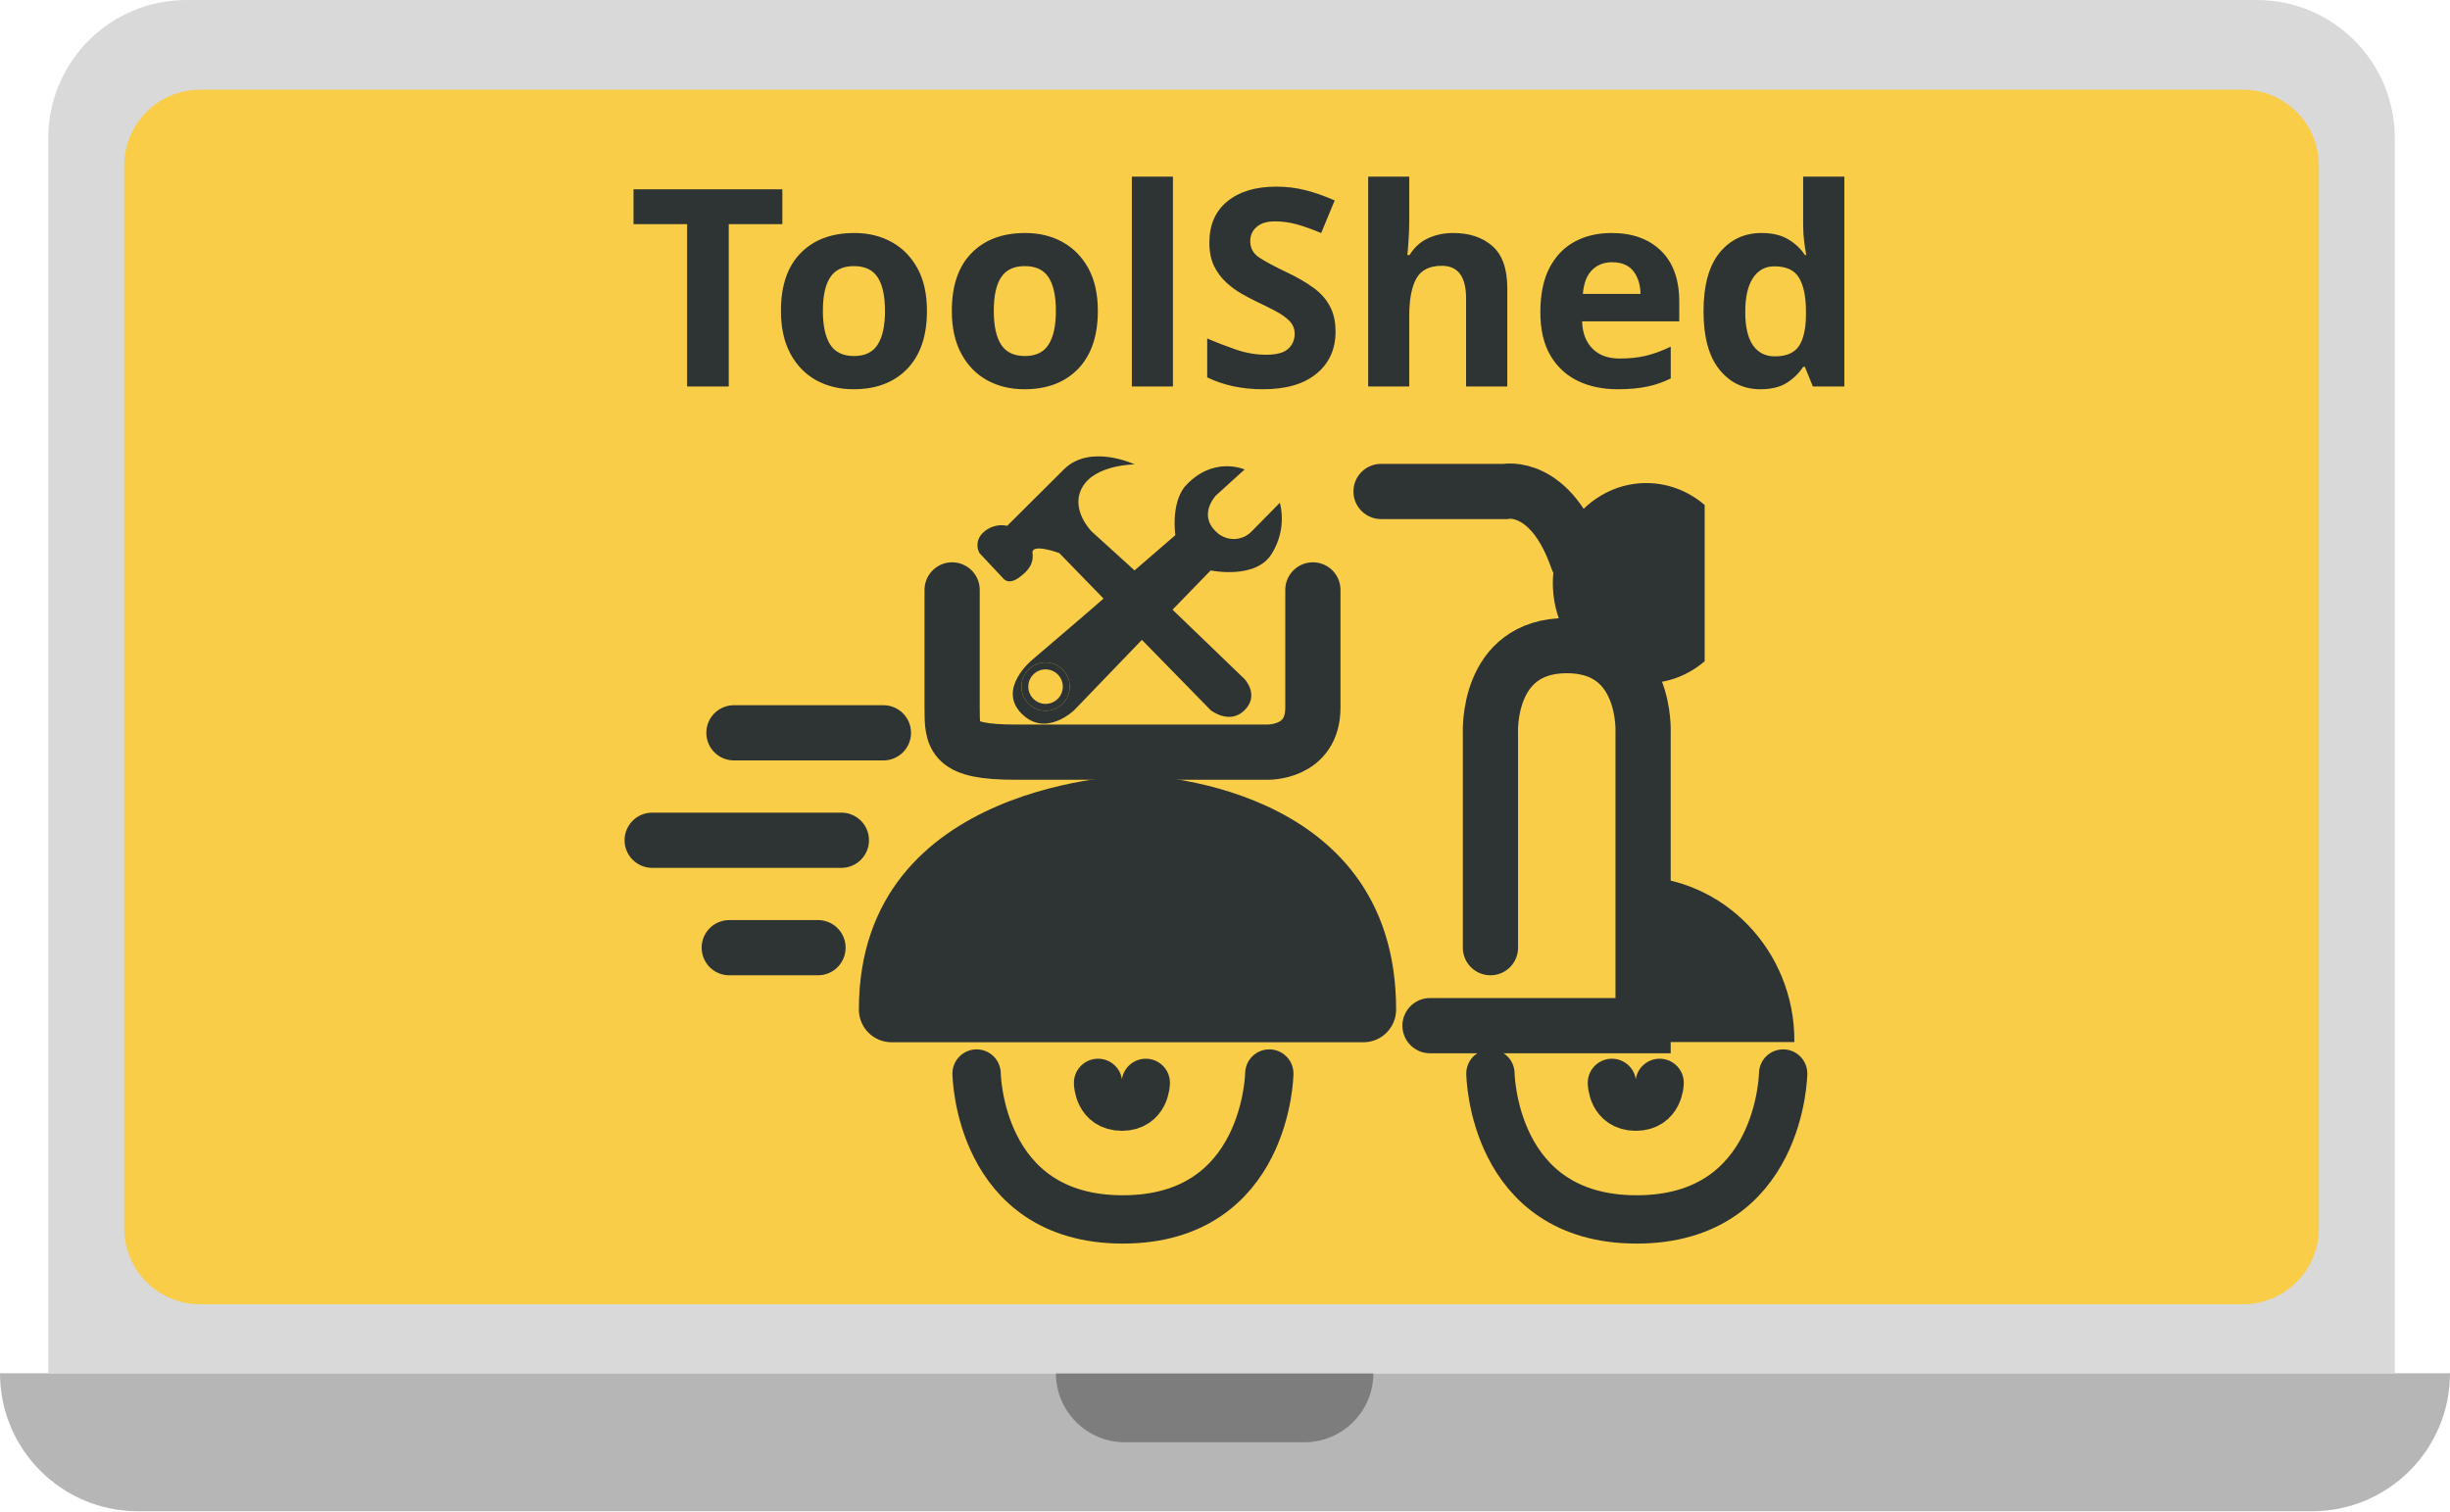
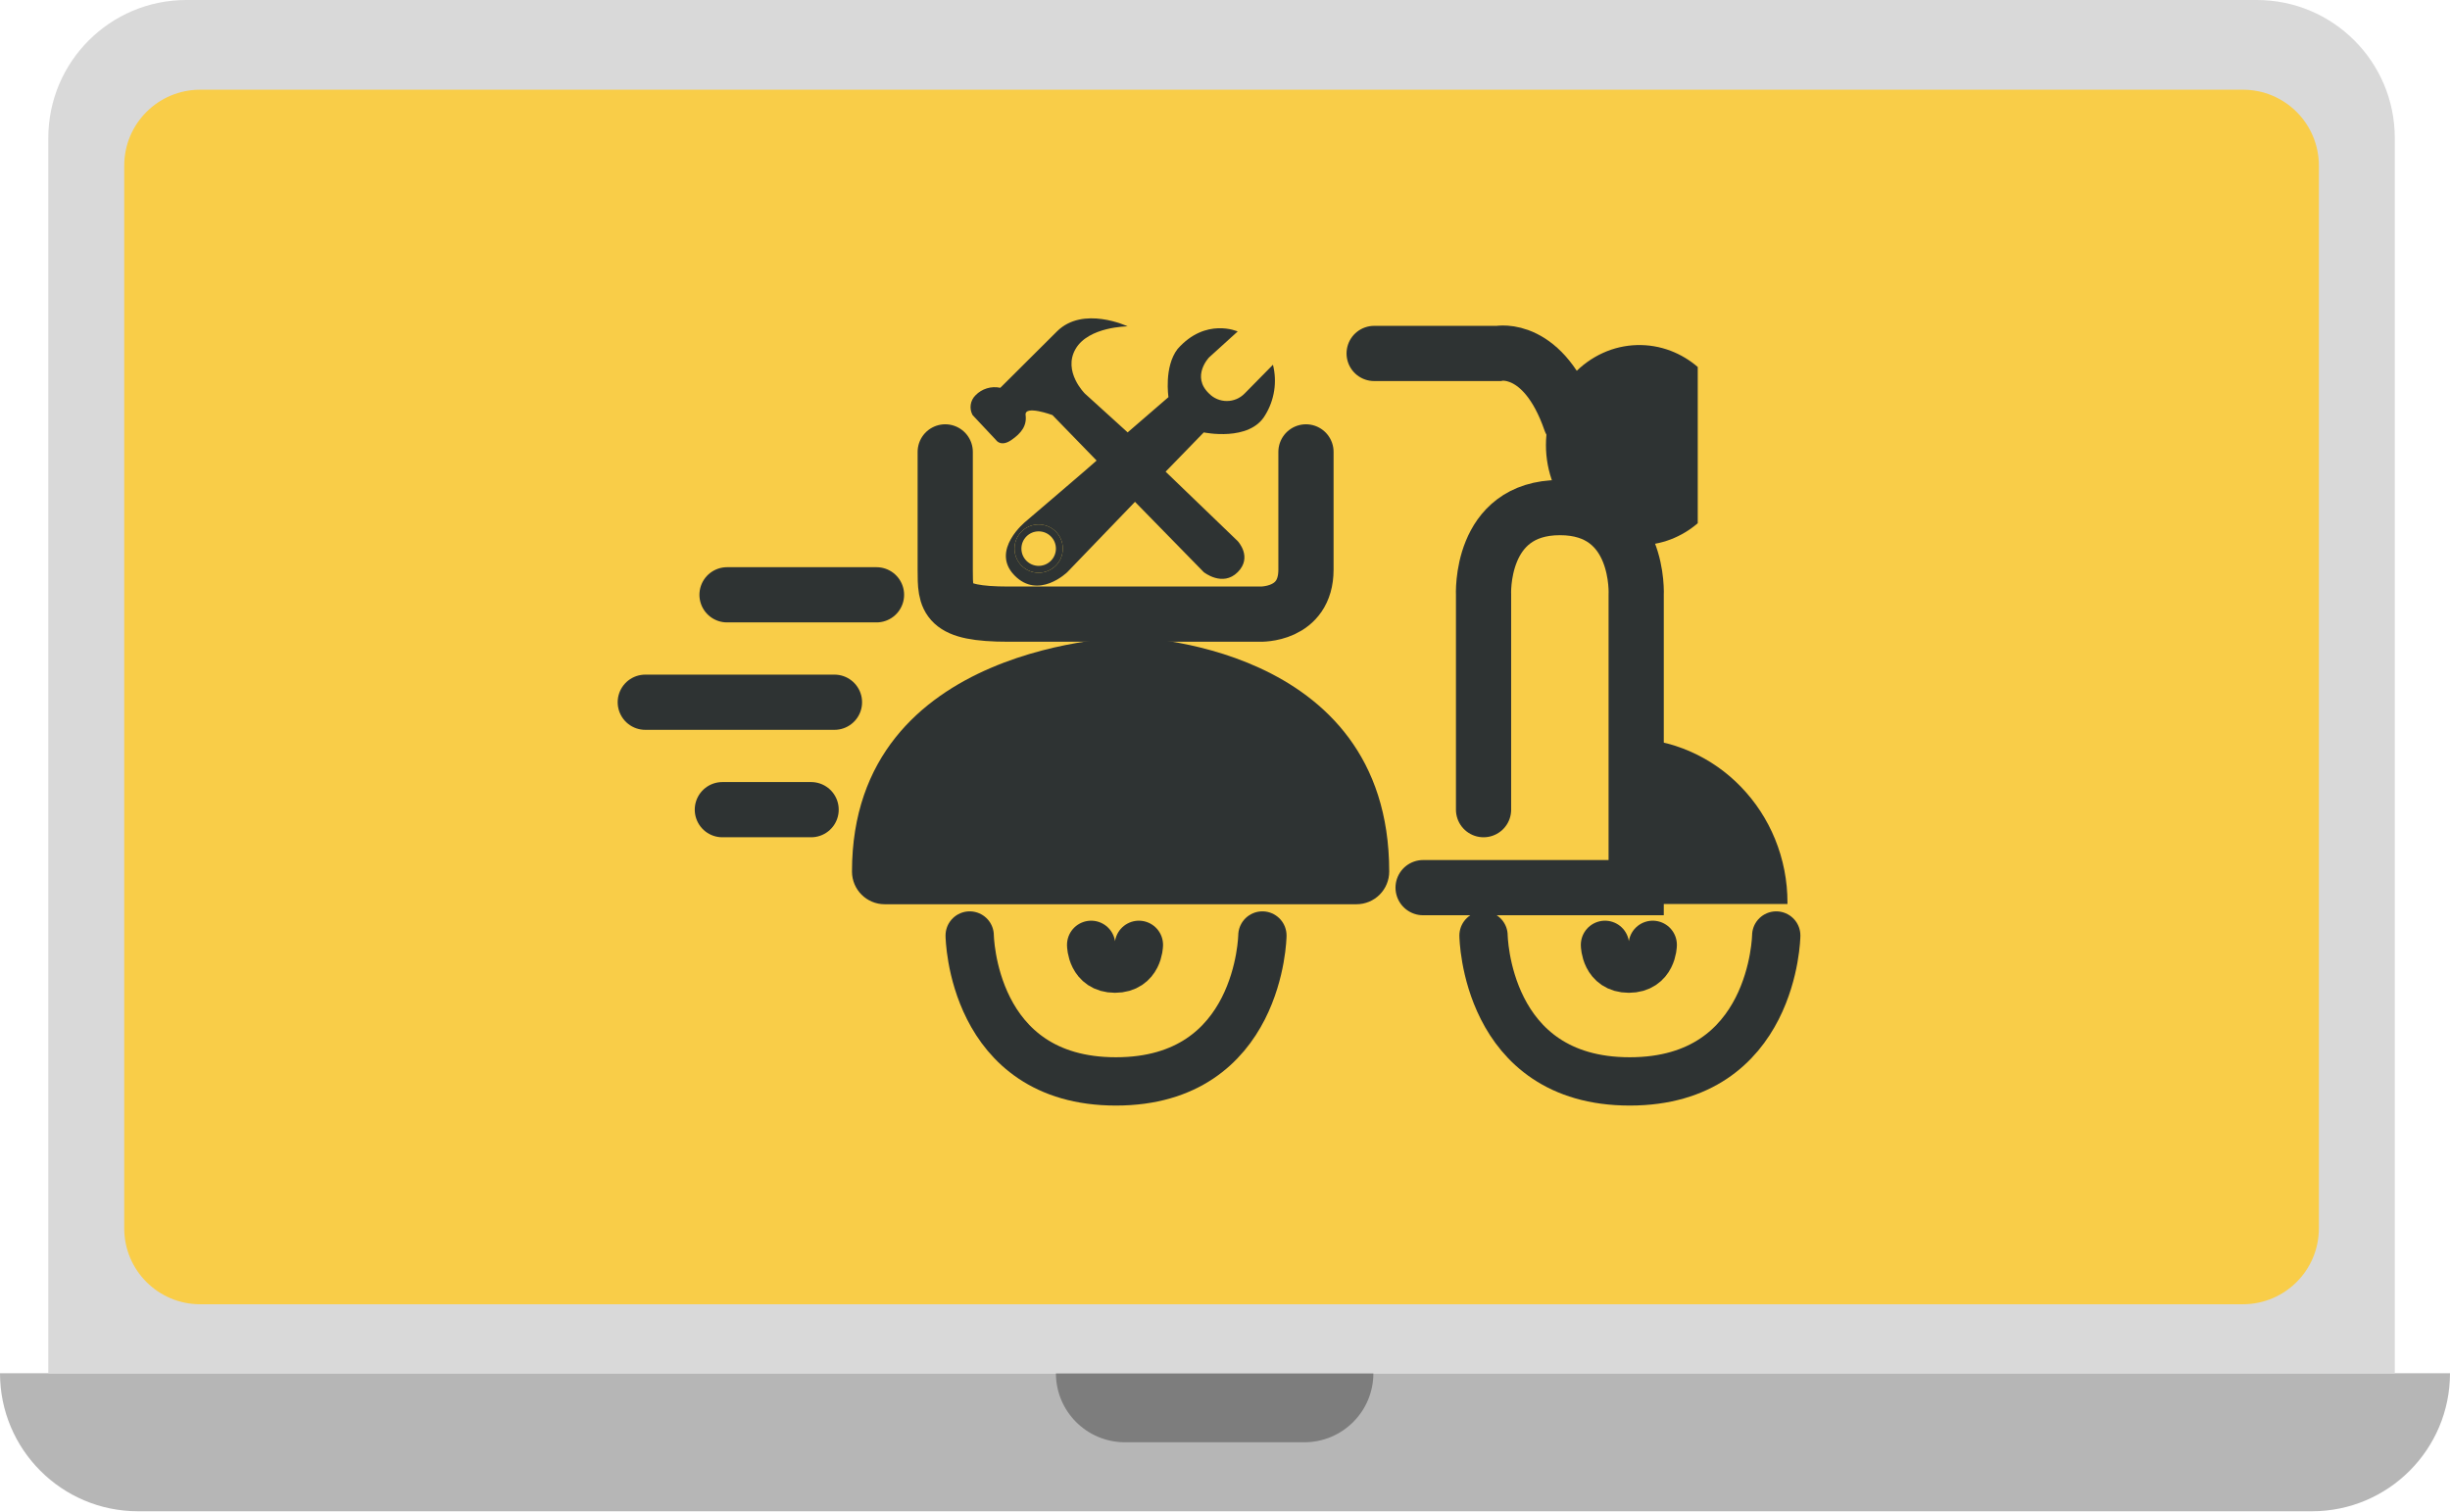
<svg xmlns="http://www.w3.org/2000/svg" width="355" height="219" viewBox="0 0 355 219">
-   <g id="Group_21" data-name="Group 21" transform="translate(-1001 -46)">
-     <g id="Group_19" data-name="Group 19">
-       <path id="Rectangle_12" data-name="Rectangle 12" d="M0,0H355a0,0,0,0,1,0,0V0a20,20,0,0,1-20,20H20A20,20,0,0,1,0,0V0A0,0,0,0,1,0,0Z" transform="translate(1001 245)" fill="#b6b6b6" />
-       <path id="Rectangle_15" data-name="Rectangle 15" d="M0,0H46a0,0,0,0,1,0,0V0A10,10,0,0,1,36,10H10A10,10,0,0,1,0,0V0A0,0,0,0,1,0,0Z" transform="translate(1154 245)" fill="#7d7d7d" />
-       <path id="Rectangle_13" data-name="Rectangle 13" d="M20,0H320a20,20,0,0,1,20,20V199a0,0,0,0,1,0,0H0a0,0,0,0,1,0,0V20A20,20,0,0,1,20,0Z" transform="translate(1008 46)" fill="#d9d9d9" />
-       <rect id="Rectangle_14" data-name="Rectangle 14" width="318" height="176" rx="11" transform="translate(1019 59)" fill="#f9cd48" />
-       <text id="ToolShed" transform="translate(1092 102)" fill="#2e3333" font-size="40" font-family="SegoeUI-Bold, Segoe UI" font-weight="700">
-         <tspan x="0" y="0">ToolShed</tspan>
-       </text>
-       <g id="Group_16" data-name="Group 16" transform="translate(166 -500)">
-         <g id="Group_14" data-name="Group 14" transform="translate(1050.962 701.565)">
-           <path id="Path_15" data-name="Path 15" d="M1288.4,876.384s.251,21.143,21.185,21.143,21.227-21.143,21.227-21.143" transform="translate(-1288.401 -876.384)" fill="none" stroke="#2e3333" stroke-linecap="round" stroke-width="7" />
-           <path id="Path_16" data-name="Path 16" d="M1288.4,876.384s.041,3.448,3.455,3.448,3.462-3.448,3.462-3.448" transform="translate(-1270.802 -875.03)" fill="none" stroke="#2e3333" stroke-linecap="round" stroke-width="7" />
-         </g>
-         <g id="Group_15" data-name="Group 15" transform="translate(976.508 701.565)">
-           <path id="Path_15-2" data-name="Path 15" d="M1288.4,876.384s.251,21.143,21.185,21.143,21.227-21.143,21.227-21.143" transform="translate(-1288.401 -876.384)" fill="none" stroke="#2e3333" stroke-linecap="round" stroke-width="7" />
-           <path id="Path_16-2" data-name="Path 16" d="M1288.4,876.384s.041,3.448,3.455,3.448,3.462-3.448,3.462-3.448" transform="translate(-1270.802 -875.03)" fill="none" stroke="#2e3333" stroke-linecap="round" stroke-width="7" />
-         </g>
-         <line id="Line_1" data-name="Line 1" x2="21.659" transform="translate(941.345 652.193)" fill="none" stroke="#2e3333" stroke-linecap="round" stroke-width="8" />
-         <line id="Line_2" data-name="Line 2" x2="27.413" transform="translate(929.5 667.761)" fill="none" stroke="#2e3333" stroke-linecap="round" stroke-width="8" />
-         <line id="Line_3" data-name="Line 3" x2="12.86" transform="translate(940.668 683.329)" fill="none" stroke="#2e3333" stroke-linecap="round" stroke-width="8" />
-         <path id="Path_17" data-name="Path 17" d="M40.243,4.655s37.6.546,37.6,33.959A4.738,4.738,0,0,1,73.1,43.353H4.738A4.738,4.738,0,0,1,0,38.615C0,5.2,40.243,4.655,40.243,4.655Z" transform="translate(959.451 653.682)" fill="#2e3333" />
-         <path id="Path_18" data-name="Path 18" d="M1057.921,669.311v17.066c0,4.372,0,6.445,9.189,6.445h36.4s6.683.258,6.683-6.445V669.311" transform="translate(-84.96 -37.826)" fill="none" stroke="#2e3333" stroke-linecap="round" stroke-width="8" />
-         <path id="Path_19" data-name="Path 19" d="M1271.281,736.93V705.876s-.68-12.72,11.073-12.72,11.043,12.72,11.043,12.72v42.355h-30.874" transform="translate(-220.318 -53.601)" fill="none" stroke="#2e3333" stroke-linecap="round" stroke-width="8" />
-         <path id="Subtraction_3" data-name="Subtraction 3" d="M13.538,29a12.687,12.687,0,0,1-5.27-1.139,13.482,13.482,0,0,1-4.3-3.107,14.549,14.549,0,0,1-2.9-4.609,15.5,15.5,0,0,1,0-11.288,14.549,14.549,0,0,1,2.9-4.609,13.482,13.482,0,0,1,4.3-3.107A12.755,12.755,0,0,1,18.1.844,13.265,13.265,0,0,1,22,3.18V25.82a13.264,13.264,0,0,1-3.9,2.336A12.7,12.7,0,0,1,13.538,29Z" transform="translate(1060 616)" fill="#2e3333" />
-         <path id="Path_20" data-name="Path 20" d="M1241.565,627.057h17.993s6.59-1.353,10.466,9.823" transform="translate(-206.454 -9.838)" fill="none" stroke="#2e3333" stroke-linecap="round" stroke-width="8" />
-         <path id="Subtraction_4" data-name="Subtraction 4" d="M23,24H0V0A22.494,22.494,0,0,1,8.96,1.92a23.084,23.084,0,0,1,7.31,5.112,23.781,23.781,0,0,1,4.925,7.548A24.228,24.228,0,0,1,23,23.809c0,.063,0,.127,0,.19Z" transform="translate(1072 673)" fill="#2e3333" />
-         <path id="Path_21" data-name="Path 21" d="M1704.618,766.722l9.964,10.189s2.728,2.19,4.918,0,0-4.5,0-4.5l-10.446-10.061,5.529-5.689s6.647,1.4,8.9-2.507a9.52,9.52,0,0,0,1.125-7.3l-4.114,4.179a3.605,3.605,0,0,1-5.143,0c-2.636-2.507,0-5.239,0-5.239l4.146-3.761s-4.628-2.089-8.711,2.539c-1.993,2.6-1.318,6.975-1.318,6.975l-5.914,5.111-6.2-5.625s-3.232-3.2-1.35-6.461,7.553-3.279,7.553-3.279-6.461-3.054-10.254.739-8.2,8.164-8.2,8.164a3.859,3.859,0,0,0-3.6,1.093,2.4,2.4,0,0,0-.418,2.861l3.407,3.632s.675,1.029,2.186,0,2.282-2.121,2.089-3.632,3.889,0,3.889,0l6.4,6.589c0,.064-10.286,8.839-10.286,8.839s-5.145,4.15-1.639,7.779,7.682-.45,7.682-.45Z" transform="translate(-704.159 -128)" fill="#2e3333" />
-         <g id="Ellipse_23" data-name="Ellipse 23" transform="translate(983 642)" fill="#f9cd48" stroke="#2e3333" stroke-width="1">
-           <circle cx="3.5" cy="3.5" r="3.5" stroke="none" />
-           <circle cx="3.5" cy="3.5" r="3" fill="none" />
-         </g>
+   <g id="Group_24" data-name="Group 24" transform="translate(-980 -46)">
+     <path id="Rectangle_12" data-name="Rectangle 12" d="M0,0H355a0,0,0,0,1,0,0V0a20,20,0,0,1-20,20H20A20,20,0,0,1,0,0V0A0,0,0,0,1,0,0Z" transform="translate(980 245)" fill="#b6b6b6" />
+     <path id="Rectangle_15" data-name="Rectangle 15" d="M0,0H46a0,0,0,0,1,0,0V0A10,10,0,0,1,36,10H10A10,10,0,0,1,0,0V0A0,0,0,0,1,0,0Z" transform="translate(1133 245)" fill="#7d7d7d" />
+     <path id="Rectangle_13" data-name="Rectangle 13" d="M20,0H320a20,20,0,0,1,20,20V199a0,0,0,0,1,0,0H0a0,0,0,0,1,0,0V20A20,20,0,0,1,20,0Z" transform="translate(987 46)" fill="#d9d9d9" />
+     <rect id="Rectangle_14" data-name="Rectangle 14" width="318" height="176" rx="11" transform="translate(998 59)" fill="#f9cd48" />
+     <g id="Group_16" data-name="Group 16" transform="translate(144 -520)">
+       <g id="Group_14" data-name="Group 14" transform="translate(1050.962 701.565)">
+         <path id="Path_15" data-name="Path 15" d="M1288.4,876.384s.251,21.143,21.185,21.143,21.227-21.143,21.227-21.143" transform="translate(-1288.401 -876.384)" fill="none" stroke="#2e3333" stroke-linecap="round" stroke-width="7" />
+         <path id="Path_16" data-name="Path 16" d="M1288.4,876.384s.041,3.448,3.455,3.448,3.462-3.448,3.462-3.448" transform="translate(-1270.802 -875.03)" fill="none" stroke="#2e3333" stroke-linecap="round" stroke-width="7" />
+       </g>
+       <g id="Group_15" data-name="Group 15" transform="translate(976.508 701.565)">
+         <path id="Path_15-2" data-name="Path 15" d="M1288.4,876.384s.251,21.143,21.185,21.143,21.227-21.143,21.227-21.143" transform="translate(-1288.401 -876.384)" fill="none" stroke="#2e3333" stroke-linecap="round" stroke-width="7" />
+         <path id="Path_16-2" data-name="Path 16" d="M1288.4,876.384s.041,3.448,3.455,3.448,3.462-3.448,3.462-3.448" transform="translate(-1270.802 -875.03)" fill="none" stroke="#2e3333" stroke-linecap="round" stroke-width="7" />
+       </g>
+       <line id="Line_1" data-name="Line 1" x2="21.659" transform="translate(941.345 652.193)" fill="none" stroke="#2e3333" stroke-linecap="round" stroke-width="8" />
+       <line id="Line_2" data-name="Line 2" x2="27.413" transform="translate(929.5 667.761)" fill="none" stroke="#2e3333" stroke-linecap="round" stroke-width="8" />
+       <line id="Line_3" data-name="Line 3" x2="12.86" transform="translate(940.668 683.329)" fill="none" stroke="#2e3333" stroke-linecap="round" stroke-width="8" />
+       <path id="Path_17" data-name="Path 17" d="M40.243,4.655s37.6.546,37.6,33.959A4.738,4.738,0,0,1,73.1,43.353H4.738A4.738,4.738,0,0,1,0,38.615C0,5.2,40.243,4.655,40.243,4.655Z" transform="translate(959.451 653.682)" fill="#2e3333" />
+       <path id="Path_18" data-name="Path 18" d="M1057.921,669.311v17.066c0,4.372,0,6.445,9.189,6.445h36.4s6.683.258,6.683-6.445V669.311" transform="translate(-84.96 -37.826)" fill="none" stroke="#2e3333" stroke-linecap="round" stroke-width="8" />
+       <path id="Path_19" data-name="Path 19" d="M1271.281,736.93V705.876s-.68-12.72,11.073-12.72,11.043,12.72,11.043,12.72v42.355h-30.874" transform="translate(-220.318 -53.601)" fill="none" stroke="#2e3333" stroke-linecap="round" stroke-width="8" />
+       <path id="Subtraction_3" data-name="Subtraction 3" d="M13.538,29a12.687,12.687,0,0,1-5.27-1.139,13.482,13.482,0,0,1-4.3-3.107,14.549,14.549,0,0,1-2.9-4.609,15.5,15.5,0,0,1,0-11.288,14.549,14.549,0,0,1,2.9-4.609,13.482,13.482,0,0,1,4.3-3.107A12.755,12.755,0,0,1,18.1.844,13.265,13.265,0,0,1,22,3.18V25.82a13.264,13.264,0,0,1-3.9,2.336A12.7,12.7,0,0,1,13.538,29Z" transform="translate(1060 616)" fill="#2e3333" />
+       <path id="Path_20" data-name="Path 20" d="M1241.565,627.057h17.993s6.59-1.353,10.466,9.823" transform="translate(-206.454 -9.838)" fill="none" stroke="#2e3333" stroke-linecap="round" stroke-width="8" />
+       <path id="Subtraction_4" data-name="Subtraction 4" d="M23,24H0V0A22.494,22.494,0,0,1,8.96,1.92a23.084,23.084,0,0,1,7.31,5.112,23.781,23.781,0,0,1,4.925,7.548A24.228,24.228,0,0,1,23,23.809c0,.063,0,.127,0,.19Z" transform="translate(1072 673)" fill="#2e3333" />
+       <path id="Path_21" data-name="Path 21" d="M1704.618,766.722l9.964,10.189s2.728,2.19,4.918,0,0-4.5,0-4.5l-10.446-10.061,5.529-5.689s6.647,1.4,8.9-2.507a9.52,9.52,0,0,0,1.125-7.3l-4.114,4.179a3.605,3.605,0,0,1-5.143,0c-2.636-2.507,0-5.239,0-5.239l4.146-3.761s-4.628-2.089-8.711,2.539c-1.993,2.6-1.318,6.975-1.318,6.975l-5.914,5.111-6.2-5.625s-3.232-3.2-1.35-6.461,7.553-3.279,7.553-3.279-6.461-3.054-10.254.739-8.2,8.164-8.2,8.164a3.859,3.859,0,0,0-3.6,1.093,2.4,2.4,0,0,0-.418,2.861l3.407,3.632s.675,1.029,2.186,0,2.282-2.121,2.089-3.632,3.889,0,3.889,0l6.4,6.589c0,.064-10.286,8.839-10.286,8.839s-5.145,4.15-1.639,7.779,7.682-.45,7.682-.45Z" transform="translate(-704.159 -128)" fill="#2e3333" />
+       <g id="Ellipse_23" data-name="Ellipse 23" transform="translate(983 642)" fill="#f9cd48" stroke="#2e3333" stroke-width="1">
+         <circle cx="3.5" cy="3.5" r="3.5" stroke="none" />
+         <circle cx="3.5" cy="3.5" r="3" fill="none" />
      </g>
    </g>
  </g>
</svg>
